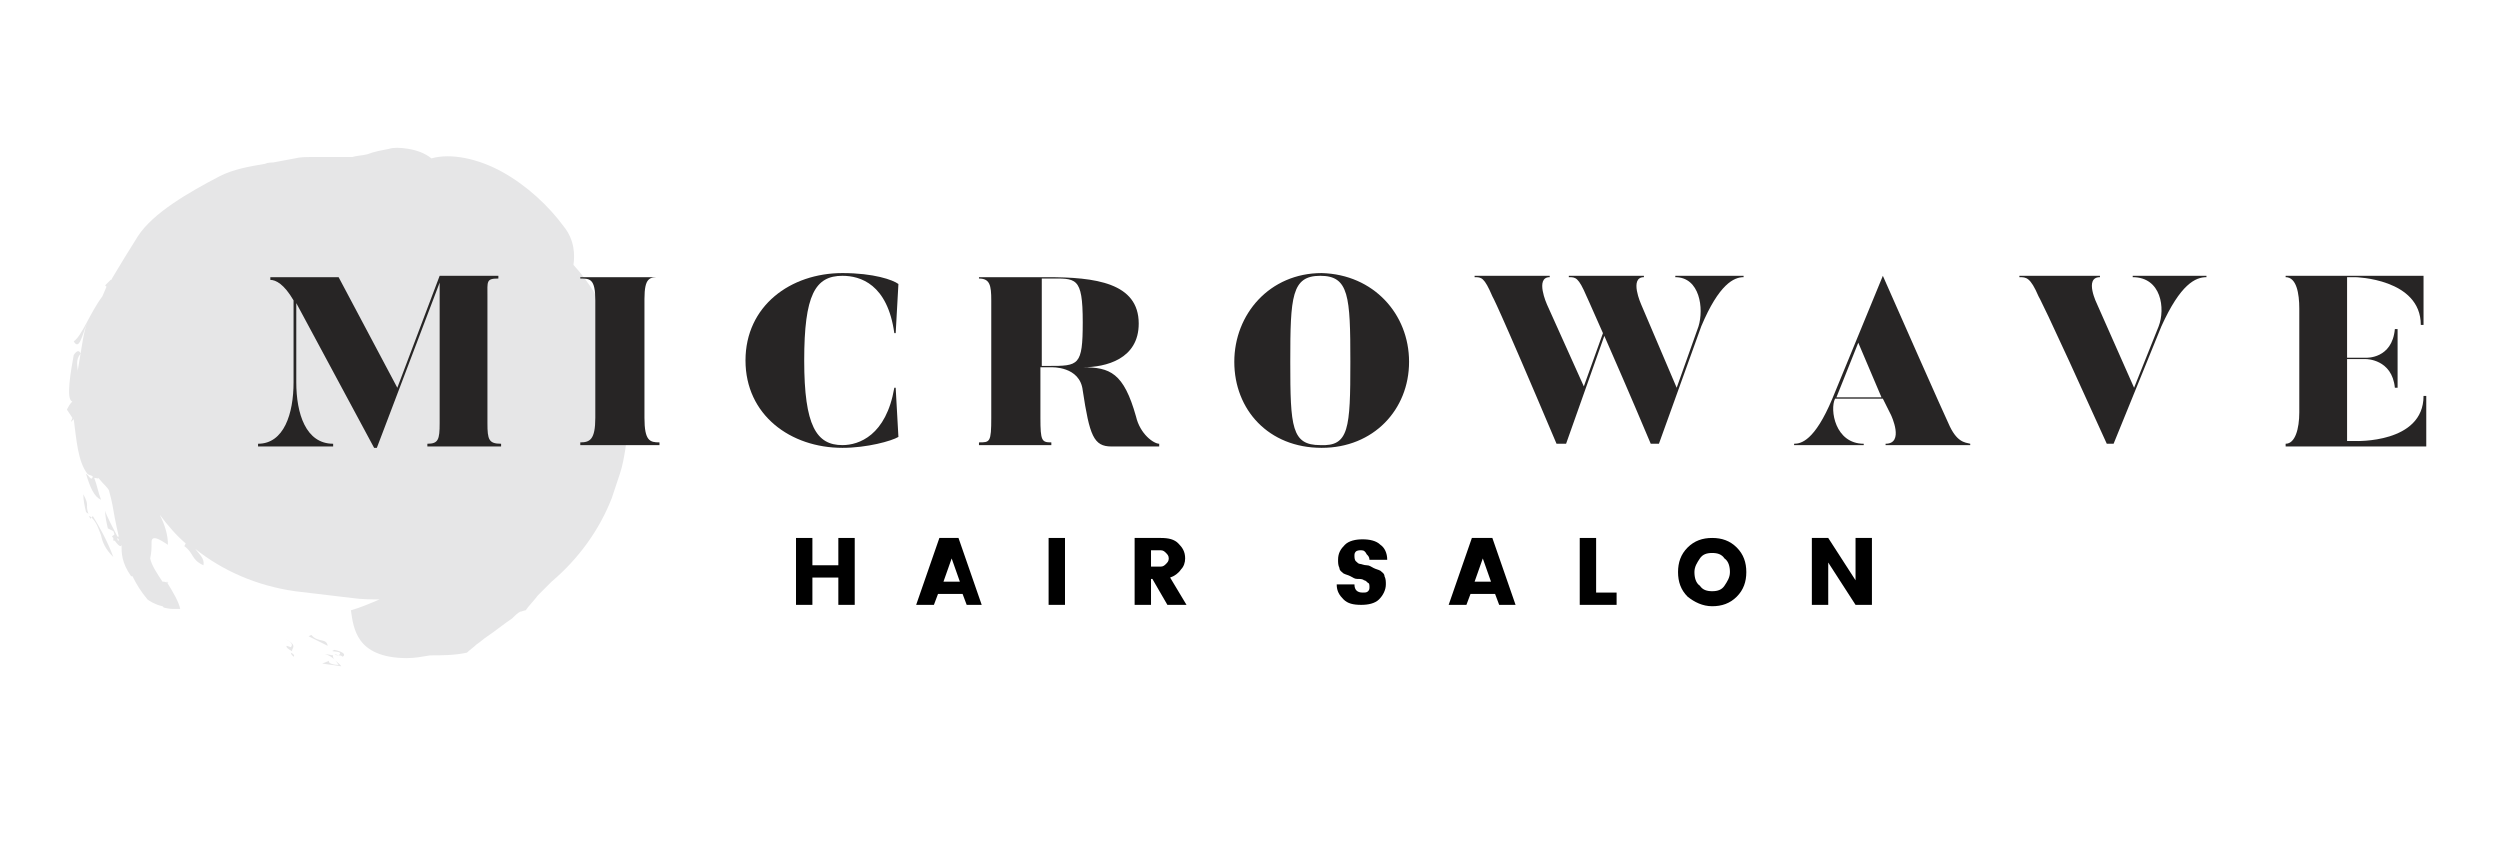
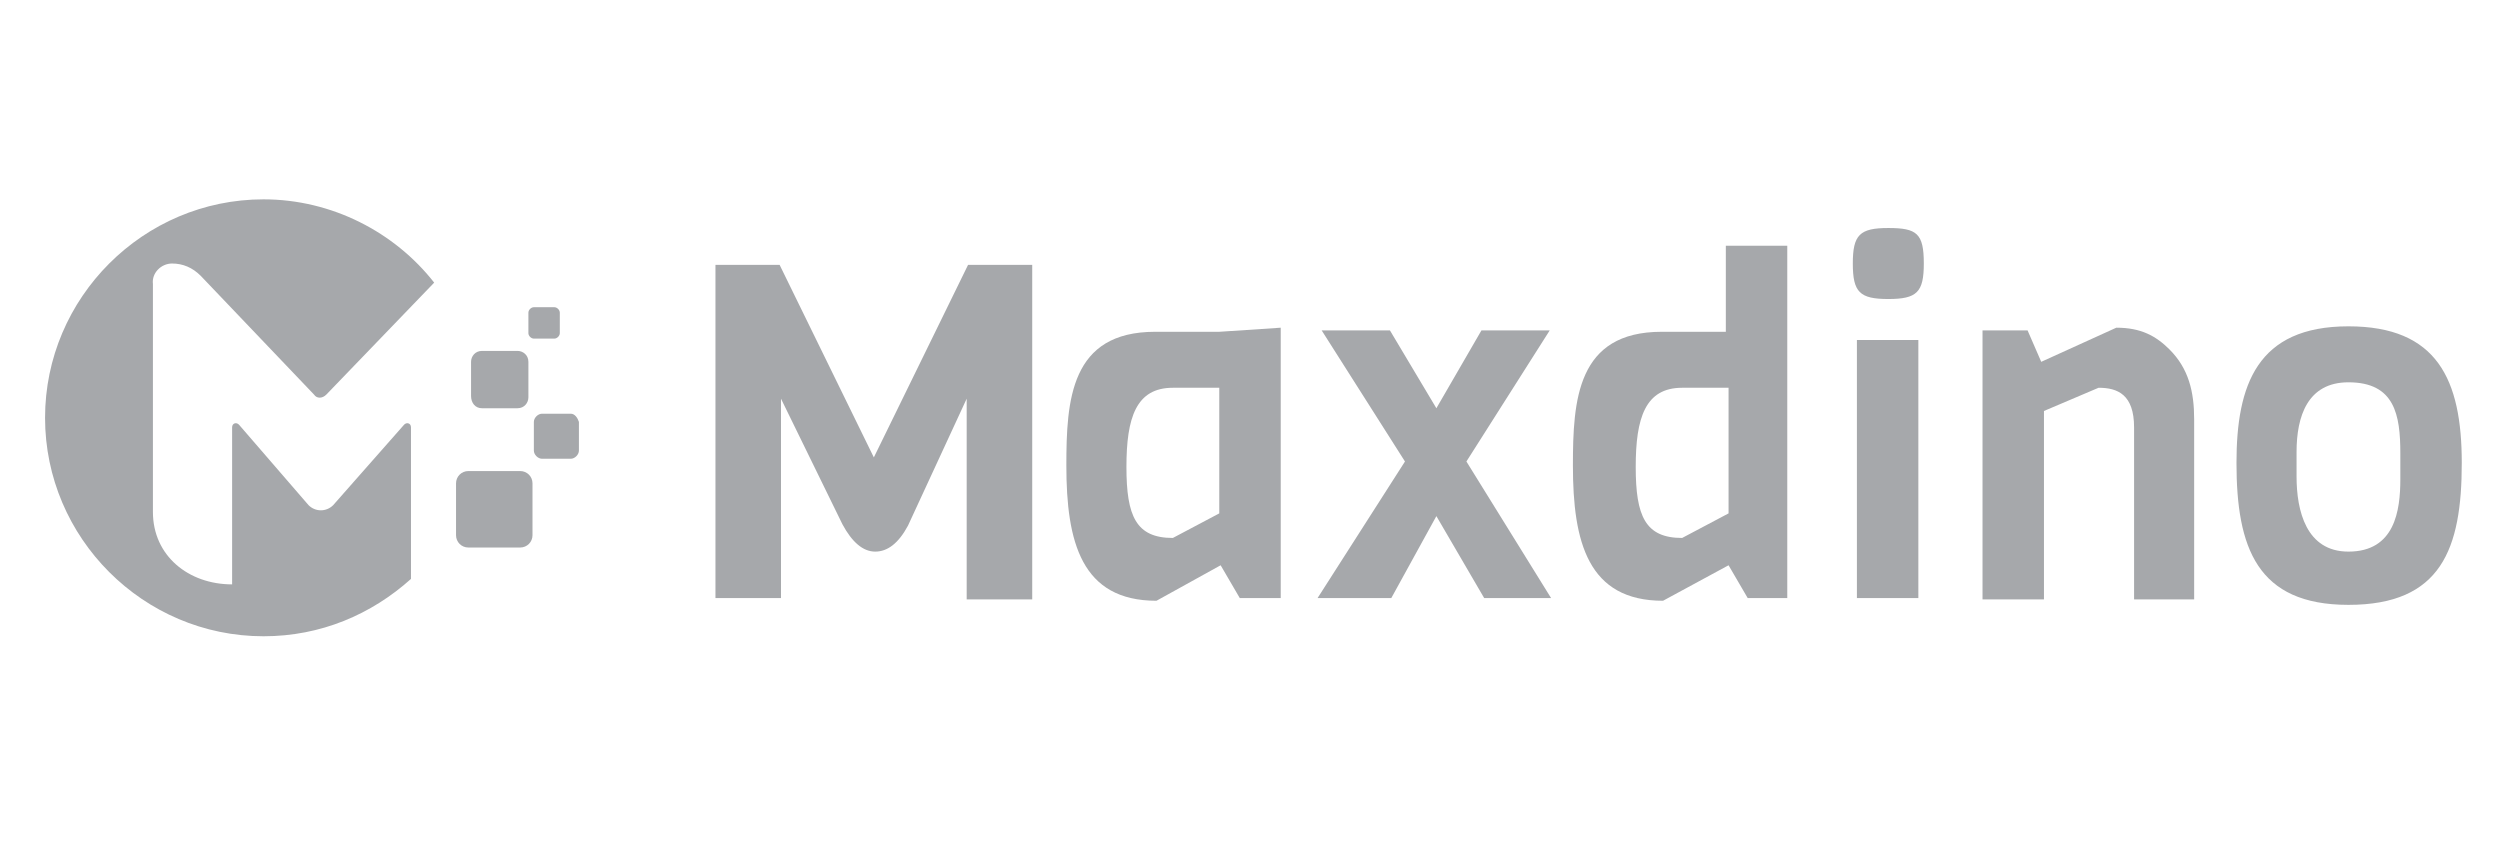
<svg xmlns="http://www.w3.org/2000/svg" version="1.1" id="Ebene_1" x="0px" y="0px" viewBox="0 0 183.1 62" style="enable-background:new 0 0 183.1 62;" xml:space="preserve">
  <style type="text/css">
- 	.st0{fill:#E6E6E7;}
- 	.st1{fill:#272525;}
+ 	.st0{fill:#A6A8AB;}
</style>
  <g>
-     <g id="XMLID_2230_">
-       <g id="XMLID_2249_">
-         <path id="XMLID_2250_" class="st0" d="M45.8,29.4c0-1.9-0.3-3.8-1-5.5c-0.7-1.7-1.7-3.3-2.8-4.5c0.1-0.7,0.1-1.8-0.7-2.8     c-1.1-1.5-2.7-3-4.5-4c-1.8-1-3.8-1.4-5.2-1c-0.5-0.4-1.1-0.6-1.7-0.7c-0.6-0.1-1.1-0.1-1.4,0c-0.5,0.1-1.1,0.2-1.6,0.4     c-0.4,0.1-0.8,0.1-1.1,0.2c-0.1,0-0.1,0-0.2,0c-0.9,0-1.8,0-2.7,0c-0.5,0-0.9,0-1.3,0.1c-0.5,0.1-1.1,0.2-1.6,0.3     c0,0,0.1,0,0.1,0c-0.2,0-0.5,0-0.7,0.1c-1.2,0.2-2.3,0.4-3.3,0.9c-2.3,1.2-4.9,2.7-6,4.4c-0.7,1.1-1.3,2.1-1.9,3.1     c0,0,0,0.1-0.1,0.1c-0.1,0.1-0.3,0.3-0.4,0.4c0,0,0,0,0,0l0,0c-0.1,0.2-0.3,0.4-0.4,0.6c0.1-0.2,0.3-0.4,0.4-0.6L7.8,21     c-0.1,0.2-0.2,0.5-0.3,0.7c-0.9,1.2-1.5,2.9-2.1,3.3c0.4,0.7,0.6-0.4,1-1.4c-0.2,0.5-0.3,1.1-0.4,1.7c-0.1,0.6-0.2,1.2-0.3,1.8     c0,0.1,0,0.1,0,0.2c0-0.5-0.2-0.9,0.2-1.4c-0.1-0.3-0.3-0.2-0.5,0.1c-0.2,1.1-0.6,3.3-0.1,3.4C5.1,29.6,5,29.8,4.9,30l0.4,0.6     c0,0.1-0.1,0.2-0.1,0.3c0.1-0.1,0.1-0.1,0.2-0.2c0.2,1.5,0.3,3.1,1,4c0.1,0.1,0.3,0.1,0.4,0.2c-0.1,0.4-0.3-0.1-0.5-0.2     c0.3,1,0.6,1.7,1.1,1.9c-0.2-0.5-0.3-1.1-0.5-1.6c0.2,0,0.3,0.1,0.3,0c0.4,0.5,0.8,0.8,0.8,1c0.2,0.7,0.3,1.3,0.4,1.9     c0,0,0,0,0,0c0,0,0,0,0,0c0.1,0.5,0.2,1,0.3,1.4c0,0-0.1,0-0.1,0c-0.3-0.6-0.8-1.5-0.9-1.9c0,0.4,0.1,0.9,0.2,1.3l0.4,0.2     c0.1,0.2,0.1,0.3,0,0.3c0,0,0,0,0,0c0,0-0.1,0.1-0.1,0.1c0,0,0,0,0.1,0.1c0,0,0,0.1,0,0.2l0.1,0c0.1,0.1,0.2,0.3,0.4,0.4     c0,0,0.1,0,0.1-0.1c0,0.6,0,1.3,0.7,2.3c0,0,0,0,0.1,0c0.3,0.6,0.6,1.1,1.1,1.7c0.1,0.1,0.6,0.4,1.1,0.5c0,0,0.1,0.1,0.1,0.1     c0.4,0.1,0.6,0.1,0.8,0.1c0.2,0,0.3,0,0.4,0c-0.1-0.5-0.5-1.2-1-2c0.1,0,0.1,0.1,0.2,0.1L12,42.6c0,0-0.1,0-0.1,0     c-0.4-0.6-0.8-1.2-0.9-1.7c0.1-0.5,0.1-0.7,0.1-1.2c0-0.7,1,0.1,1.2,0.2c0-0.7-0.2-1.4-0.6-2.2c0.6,0.8,1.2,1.5,1.9,2.1L13.5,40     c0.7,0.5,0.5,1,1.4,1.4l0,0l0,0c0.1-0.5-0.3-0.8-0.6-1.2c2,1.6,4.5,2.7,7.3,3.1l4.2,0.5c0.7,0.1,1.4,0.1,2,0.1     c-0.7,0.3-1.4,0.6-2.1,0.8c0.1,0.7,0.2,1.5,0.7,2.2c0.5,0.7,1.5,1.3,3.4,1.3c0.6,0,1.1-0.1,1.7-0.2c0.8,0,1.8,0,2.7-0.2     c0.2-0.2,0.5-0.4,0.7-0.6c0.3-0.2,0.5-0.4,0.8-0.6c0.6-0.4,1.2-0.9,1.8-1.3c0.2-0.2,0.4-0.4,0.6-0.5c0.1,0,0.3-0.1,0.4-0.1     c0.2-0.3,0.6-0.7,0.9-1.1c0,0,0,0,0,0c0.4-0.4,0.7-0.7,1-1c2-1.7,3.5-3.8,4.4-6.1c0.2-0.6,0.4-1.2,0.6-1.8     c0.2-0.6,0.3-1.2,0.4-1.8c0.1-0.6,0.1-1.2,0.2-1.8C45.9,30.3,45.8,30,45.8,29.4z M8.6,39.4L8.6,39.4c0.1,0.1,0.1,0.1,0.1,0.2     C8.6,39.6,8.6,39.5,8.6,39.4z" />
-       </g>
-       <g id="XMLID_2247_">
-         <path id="XMLID_540_" class="st0" d="M24.8,48.7c-0.3,0-0.8-0.1-0.7-0.3l-0.5,0.2l1.4,0.2c-0.2-0.3-0.7-0.5-0.6-0.8l-0.6-0.1     C24.4,48.1,24.6,48.4,24.8,48.7z" />
-       </g>
-       <g id="XMLID_2245_">
-         <path id="XMLID_539_" class="st0" d="M25.1,48.1c0.3-0.2-0.1-0.4-0.6-0.5c-0.6,0.2,0.8,0,0.3,0.4C24.9,48,25,48,25.1,48.1z" />
-       </g>
-       <g id="XMLID_2243_">
-         <path id="XMLID_538_" class="st0" d="M24.8,48c-0.1,0-0.2,0-0.3-0.1c0,0,0,0,0,0L24.8,48C24.8,48,24.8,48,24.8,48z" />
-       </g>
-       <g id="XMLID_2241_">
-         <path id="XMLID_537_" class="st0" d="M21.3,47.8c0,0.1,0.1,0.2,0.2,0.3C21.6,48,21.5,47.9,21.3,47.8z" />
-       </g>
-       <g id="XMLID_2239_">
-         <path id="XMLID_536_" class="st0" d="M20.9,46.8c0.4,0.2,0.6,0.4,0.4,0.6L21,47.3c-0.1,0.1,0.2,0.3,0.4,0.4     C21.3,47.5,21.9,47.3,20.9,46.8z" />
-       </g>
-       <g id="XMLID_2237_">
-         <path id="XMLID_535_" class="st0" d="M22.8,46.5l-0.2,0.1l1.4,0.7C23.9,46.7,23.3,47.1,22.8,46.5z" />
-       </g>
-       <g id="XMLID_2235_">
-         <path id="XMLID_534_" class="st0" d="M6.6,38l0.1-0.1c0,0-0.1-0.1-0.2-0.1C6.5,37.8,6.6,37.9,6.6,38z" />
-       </g>
-       <g id="XMLID_2233_">
-         <path id="XMLID_533_" class="st0" d="M6.1,36.2c0,0.4,0.1,0.9,0.2,1.3c0.1,0.1,0.2,0.1,0.2,0.2C6.2,36.9,6.6,37.1,6.1,36.2z" />
-       </g>
-       <g id="XMLID_2231_">
-         <path id="XMLID_532_" class="st0" d="M6.7,37.9c0.4,0.4,0.5,0.8,0.7,1.3c0.1,0.5,0.3,1,0.9,1.6c-0.4-1.1-1-2.2-1.5-3L6.7,37.9z" />
+     <g>
+       <g>
+         <g>
+           <path class="st0" d="M12.6,19.3L12.6,19.3c0.8,0,1.5,0.3,2.1,0.9l8.3,8.7c0.2,0.3,0.6,0.3,0.9,0l7.9-8.2      c-2.9-3.7-7.5-6.1-12.5-6.1c-8.8,0-16,7.2-16,16c0,8.8,7.2,16,16,16c4.2,0,7.9-1.6,10.8-4.2V31.3c0-0.3-0.3-0.4-0.5-0.2L24.4,37      c-0.5,0.5-1.3,0.5-1.8,0l-5.1-5.9c-0.2-0.2-0.5-0.1-0.5,0.2v11.5c-3.2,0-5.8-2.1-5.8-5.3V20.8C11.1,20,11.8,19.3,12.6,19.3z" />
+           <path class="st0" d="M38.1,34.5h-3.8c-0.5,0-0.9,0.4-0.9,0.9v3.8c0,0.5,0.4,0.9,0.9,0.9h3.8c0.5,0,0.9-0.4,0.9-0.9v-3.8      C39,34.9,38.6,34.5,38.1,34.5z" />
+           <path class="st0" d="M35.3,29.9h2.6c0.5,0,0.8-0.4,0.8-0.8v-2.6c0-0.5-0.4-0.8-0.8-0.8h-2.6c-0.5,0-0.8,0.4-0.8,0.8V29      C34.5,29.5,34.8,29.9,35.3,29.9z" />
+           <path class="st0" d="M41.8,30.3h-2.1c-0.3,0-0.6,0.3-0.6,0.6v2.1c0,0.3,0.3,0.6,0.6,0.6h2.1c0.3,0,0.6-0.3,0.6-0.6v-2.1      C42.3,30.6,42.1,30.3,41.8,30.3z" />
+           <path class="st0" d="M39.1,24.8h1.5c0.2,0,0.4-0.2,0.4-0.4v-1.5c0-0.2-0.2-0.4-0.4-0.4h-1.5c-0.2,0-0.4,0.2-0.4,0.4v1.5      C38.7,24.6,38.9,24.8,39.1,24.8z" />
+         </g>
+         <g>
+           <path class="st0" d="M23.5,38.2c-0.1,0-0.1,0-0.2,0c0.8,2.1,1.4,4.3,1.6,6.6c1.6-0.6,3.1-1.5,4.4-2.7v-9.6l-4.3,5      C24.6,37.9,24,38.2,23.5,38.2z" />
+           <path class="st0" d="M19.2,15.3c-5.9,0-11,3.3-13.5,8.2c1.6,0.3,3.2,0.8,4.7,1.4v-4.2c0-1.2,1-2.2,2.2-2.2c1,0,1.9,0.4,2.6,1.1      l8.2,8.6l7.3-7.6C27.9,17.2,23.7,15.3,19.2,15.3z" />
+           <path class="st0" d="M38.1,35h-3.8c-0.2,0-0.4,0.2-0.4,0.4v3.8c0,0.2,0.2,0.4,0.4,0.4h3.8c0.2,0,0.4-0.2,0.4-0.4v-3.8      C38.6,35.1,38.4,35,38.1,35z" />
+           <path class="st0" d="M35.3,29.4h2.6c0.2,0,0.3-0.2,0.3-0.3v-2.6c0-0.2-0.1-0.3-0.3-0.3h-2.6c-0.2,0-0.3,0.2-0.3,0.3V29      C34.9,29.2,35.1,29.4,35.3,29.4z" />
+           <path class="st0" d="M41.8,30.8h-2.1c-0.1,0-0.1,0-0.1,0.1v2.1c0,0.1,0,0.1,0.1,0.1h2.1c0.1,0,0.1,0,0.1-0.1L41.8,30.8      C41.9,30.9,41.8,30.8,41.8,30.8z" />
+           <rect x="39.1" y="22.8" class="st0" width="1.5" height="1.5" />
+         </g>
      </g>
    </g>
-     <g id="XMLID_2659_">
-       <g id="XMLID_2687_">
-         <path id="XMLID_2688_" class="st1" d="M32.2,20.2h4.3v0.2c-0.9,0-0.8,0.2-0.8,1.3V31c0,1.2,0.1,1.5,1,1.5v0.2h-5.4v-0.2     c0.8,0,0.9-0.3,0.9-1.5V20.7l-4.6,12.1h-0.2l-5.7-10.6V28c0,2.3,0.7,4.5,2.7,4.5v0.2h-5.5v-0.2c1.9,0,2.6-2.2,2.6-4.5v-6     c-0.7-1.2-1.3-1.5-1.7-1.5v-0.2h5l4.3,8.1L32.2,20.2z" />
-       </g>
-       <g id="XMLID_2684_">
-         <path id="XMLID_2685_" class="st1" d="M48.3,20.2v0.1c-0.7,0-1.1,0-1.1,1.6v8.7c0,1.7,0.4,1.8,1.1,1.8v0.2h-5.8v-0.2     c0.7,0,1.1-0.2,1.1-1.8V22c0-1.6-0.4-1.6-1.1-1.6v-0.1H48.3z" />
-       </g>
-       <g id="XMLID_2681_">
-         <path id="XMLID_2682_" class="st1" d="M65.6,28.4l0.2,3.6c-0.5,0.3-2.3,0.8-4.1,0.8c-3.8,0-7.1-2.4-7.1-6.4c0-4,3.3-6.4,7.1-6.4     c2.3,0,3.7,0.5,4.1,0.8l-0.2,3.6h-0.1c-0.5-3.6-2.5-4.2-3.8-4.2c-2,0-2.8,1.4-2.8,6.2c0,4.8,0.9,6.2,2.8,6.2     c1.2,0,3.2-0.7,3.8-4.2H65.6z" />
-       </g>
-       <g id="XMLID_2677_">
-         <path id="XMLID_2678_" class="st1" d="M84.9,32.5v0.2h-3.5c-1.3,0-1.6-0.8-2.1-4.1c-0.2-1.8-2.3-1.7-2.3-1.7h-0.8v3.7     c0,1.7,0.1,1.8,0.8,1.8v0.2h-5.3v-0.2c0.8,0,0.9,0,0.9-1.8V22c0-1.1-0.1-1.6-0.9-1.6v-0.1h5c3.5,0,6.7,0.4,6.7,3.4     c0,2.6-2.4,3.2-4.1,3.2c2,0,3,0.4,3.9,3.6C83.5,31.8,84.5,32.5,84.9,32.5z M79.3,23.6c0-3.4-0.5-3.2-2.5-3.2h-0.5v6.4h0.5     C79,26.8,79.3,26.8,79.3,23.6z" />
-       </g>
-       <g id="XMLID_2673_">
-         <path id="XMLID_2674_" class="st1" d="M103.2,26.5c0,3.5-2.6,6.3-6.4,6.3c-3.9,0-6.4-2.8-6.4-6.3c0-3.5,2.6-6.5,6.4-6.5     C100.6,20.1,103.2,23,103.2,26.5z M98.9,26.5c0-4.8-0.1-6.3-2.2-6.3c-2.1,0-2.2,1.5-2.2,6.3c0,4.8,0.1,6.1,2.2,6.1     C98.8,32.7,98.9,31.4,98.9,26.5z" />
-       </g>
-       <g id="XMLID_2670_">
-         <path id="XMLID_2671_" class="st1" d="M127.7,20.2v0.1c-0.7,0-1.8,0.5-3.1,3.6l-3.1,8.6h-0.6c-1.6-3.8-2.7-6.3-3.4-7.9l-2.8,7.9     H114c-4.4-10.4-4.7-10.8-4.7-10.8c-0.6-1.4-0.8-1.4-1.3-1.4v-0.1h5.5v0.1c-1.1,0-0.2,2-0.2,2l2.7,6l1.4-3.9     c-1.1-2.5-1.2-2.7-1.2-2.7c-0.6-1.4-0.8-1.4-1.3-1.4v-0.1h5.5v0.1c-1.1,0-0.2,2-0.2,2l2.6,6.1l1.6-4.5c0.4-1.3,0.1-3.6-1.7-3.6     v-0.1H127.7z" />
-       </g>
-       <g id="XMLID_2666_">
-         <path id="XMLID_2667_" class="st1" d="M137.9,20.2L137.9,20.2c4.5,10.2,4.8,10.8,4.8,10.8c0.6,1.4,1.2,1.4,1.6,1.5v0.1h-6.2v-0.1     c1.4,0,0.4-2.1,0.4-2.1l-0.6-1.2h-3.5c-0.4,0.8,0,3.3,2.1,3.3v0.1h-5.1v-0.1c0.5,0,1.5-0.2,2.8-3.3L137.9,20.2z M136.1,25.1     l-1.6,4h3.3L136.1,25.1z" />
-       </g>
-       <g id="XMLID_2663_">
-         <path id="XMLID_2664_" class="st1" d="M161.6,20.2v0.1c-0.8,0-1.9,0.5-3.3,3.6l-3.5,8.6h-0.5c-4.7-10.4-5-10.8-5-10.8     c-0.6-1.4-0.9-1.4-1.4-1.4v-0.1h5.9v0.1c-1.2,0-0.2,2-0.2,2l2.7,6.1l1.8-4.5c0.5-1.3,0.2-3.6-1.9-3.6v-0.1H161.6z" />
-       </g>
-       <g id="XMLID_2660_">
-         <path id="XMLID_2661_" class="st1" d="M177.7,29.2v3.5h-10.3v-0.2c0.7,0,1-1.1,1-2.3v-7.6c0-1.1-0.2-2.3-1-2.3v-0.1h10.1v3.6     h-0.2c0-3.4-4.8-3.5-4.8-3.5h-0.6v5.9h1.4c0,0,1.9,0.1,2.1-2.1h0.2v4.3h-0.2c-0.2-2.1-2.1-2.1-2.1-2.1h-1.4v6h0.6     c0,0,5,0.2,5-3.3H177.7z" />
-       </g>
-     </g>
-     <g id="XMLID_2627_">
-       <g id="XMLID_2656_">
-         <path id="XMLID_2657_" d="M61.4,39.4h1.2v4.9h-1.2v-2h-1.9v2h-1.2v-4.9h1.2v2h1.9V39.4z" />
-       </g>
-       <g id="XMLID_2652_">
-         <path id="XMLID_2653_" d="M70.8,44.3l-0.3-0.8h-1.8l-0.3,0.8h-1.3l1.7-4.9h1.4l1.7,4.9H70.8z M69.1,42.6h1.2l-0.6-1.7L69.1,42.6z     " />
-       </g>
-       <g id="XMLID_2649_">
-         <path id="XMLID_2650_" d="M76.8,44.3v-4.9H78v4.9H76.8z" />
-       </g>
-       <g id="XMLID_2645_">
-         <path id="XMLID_2646_" d="M84.3,42.4v1.9h-1.2v-4.9H85c0.6,0,1,0.1,1.3,0.4c0.3,0.3,0.5,0.6,0.5,1.1c0,0.3-0.1,0.6-0.3,0.8     c-0.2,0.3-0.5,0.5-0.8,0.6l1.2,2h-1.4l-1.1-1.9H84.3z M84.3,40.3v1.2H85c0.2,0,0.3-0.1,0.4-0.2c0.1-0.1,0.2-0.2,0.2-0.4     c0-0.2-0.1-0.3-0.2-0.4c-0.1-0.1-0.2-0.2-0.4-0.2H84.3z" />
-       </g>
-       <g id="XMLID_2642_">
-         <path id="XMLID_2643_" d="M99.7,40.3c-0.1,0-0.3,0-0.4,0.1c-0.1,0.1-0.1,0.2-0.1,0.3c0,0.1,0,0.3,0.1,0.4     c0.1,0.1,0.2,0.2,0.3,0.2c0.1,0,0.3,0.1,0.5,0.1c0.2,0,0.3,0.1,0.5,0.2c0.2,0.1,0.3,0.1,0.5,0.2c0.1,0.1,0.3,0.2,0.3,0.4     c0.1,0.2,0.1,0.4,0.1,0.6c0,0.4-0.2,0.8-0.5,1.1c-0.3,0.3-0.8,0.4-1.3,0.4c-0.6,0-1-0.1-1.3-0.4c-0.3-0.3-0.5-0.6-0.5-1.1h1.3     c0,0.4,0.2,0.6,0.6,0.6c0.2,0,0.3,0,0.4-0.1c0.1-0.1,0.1-0.2,0.1-0.3c0-0.1,0-0.3-0.1-0.3c-0.1-0.1-0.2-0.2-0.3-0.2     c-0.1-0.1-0.3-0.1-0.5-0.1c-0.2,0-0.3-0.1-0.5-0.2c-0.2-0.1-0.3-0.1-0.5-0.2c-0.1-0.1-0.3-0.2-0.3-0.4c-0.1-0.2-0.1-0.4-0.1-0.6     c0-0.5,0.2-0.8,0.5-1.1c0.3-0.3,0.8-0.4,1.3-0.4c0.5,0,1,0.1,1.3,0.4c0.3,0.2,0.5,0.6,0.5,1.1h-1.3c0-0.2-0.1-0.3-0.2-0.4     C100,40.4,99.9,40.3,99.7,40.3z" />
-       </g>
-       <g id="XMLID_2638_">
-         <path id="XMLID_2639_" d="M109.8,44.3l-0.3-0.8h-1.8l-0.3,0.8h-1.3l1.7-4.9h1.5l1.7,4.9H109.8z M108,42.6h1.2l-0.6-1.7L108,42.6z     " />
-       </g>
-       <g id="XMLID_2635_">
-         <path id="XMLID_2636_" d="M115.7,39.4h1.2v4h1.5v0.9h-2.7V39.4z" />
-       </g>
-       <g id="XMLID_2631_">
-         <path id="XMLID_2632_" d="M123.6,43.7c-0.5-0.5-0.7-1.1-0.7-1.8c0-0.7,0.2-1.3,0.7-1.8c0.5-0.5,1.1-0.7,1.8-0.7     c0.7,0,1.3,0.2,1.8,0.7c0.5,0.5,0.7,1.1,0.7,1.8c0,0.7-0.2,1.3-0.7,1.8c-0.5,0.5-1.1,0.7-1.8,0.7     C124.7,44.4,124.1,44.1,123.6,43.7z M126.3,42.9c0.2-0.3,0.4-0.6,0.4-1c0-0.4-0.1-0.8-0.4-1c-0.2-0.3-0.5-0.4-0.9-0.4     c-0.4,0-0.7,0.1-0.9,0.4c-0.2,0.3-0.4,0.6-0.4,1c0,0.4,0.1,0.8,0.4,1c0.2,0.3,0.5,0.4,0.9,0.4C125.8,43.3,126.1,43.2,126.3,42.9z     " />
-       </g>
-       <g id="XMLID_2628_">
-         <path id="XMLID_2629_" d="M135.9,39.4h1.2v4.9h-1.2l-2-3.1v3.1h-1.2v-4.9h1.2l2,3.1V39.4z" />
-       </g>
+     <g>
+       <path class="st0" d="M66.5,38.5c-0.7,1.3-1.5,1.9-2.4,1.9c-0.9,0-1.7-0.7-2.4-2l-4.5-9.2v14.6h-4.8V19.4h4.7l6.9,14.1l6.9-14.1    h4.7v24.5h-4.8V29.2L66.5,38.5z" />
+       <path class="st0" d="M90.8,43.8l-1.4-2.4L84.7,44c-5.5,0-6.6-4.3-6.6-9.9c0-4.8,0.3-9.8,6.5-9.8h4.7l4.5-0.3v19.8H90.8z     M89.3,28.4h-3.4c-2.7,0-3.4,2.2-3.4,5.8c0,3.6,0.7,5.2,3.4,5.2l3.4-1.8V28.4z" />
+       <path class="st0" d="M108.7,43.8l-3.5-6l-3.3,6h-5.4l6.4-10l-6.1-9.6h5l3.4,5.7l3.3-5.7h5l-6.1,9.6l6.2,10H108.7z" />
+       <path class="st0" d="M128,43.8l-1.4-2.4l-4.8,2.6c-5.5,0-6.6-4.3-6.6-9.9c0-4.8,0.3-9.8,6.5-9.8h4.7V18h4.5v25.8H128z M126.6,28.4    h-3.4c-2.7,0-3.4,2.2-3.4,5.8c0,3.6,0.7,5.2,3.4,5.2l3.4-1.8V28.4z" />
+       <path class="st0" d="M138.3,21.9c-2.1,0-2.6-0.5-2.6-2.6c0-2.1,0.5-2.6,2.6-2.6c2.1,0,2.6,0.4,2.6,2.6    C140.9,21.4,140.4,21.9,138.3,21.9z M136,43.8V24.9h4.5v18.9H136z" />
+       <path class="st0" d="M156.3,43.8V31.3c0-2.4-1.2-2.9-2.6-2.9l-4,1.7v13.8h-4.5V24.2h3.3l1,2.3L155,24c1.8,0,2.9,0.6,3.9,1.6    c1.4,1.4,1.8,3.1,1.8,5.1v13.2H156.3z" />
+       <path class="st0" d="M172,44.3c-6.7,0-8.2-4.2-8.2-10.4c0-5.7,1.5-10,8.2-10c6.5,0,8.3,3.9,8.3,10C180.3,40.2,178.8,44.3,172,44.3    z M175.8,33.2c0-2.8-0.4-5.2-3.8-5.2c-3,0-3.8,2.5-3.8,5.1v1.8c0,2.5,0.7,5.5,3.8,5.5c3.4,0,3.8-3,3.8-5.3V33.2z" />
    </g>
  </g>
</svg>
